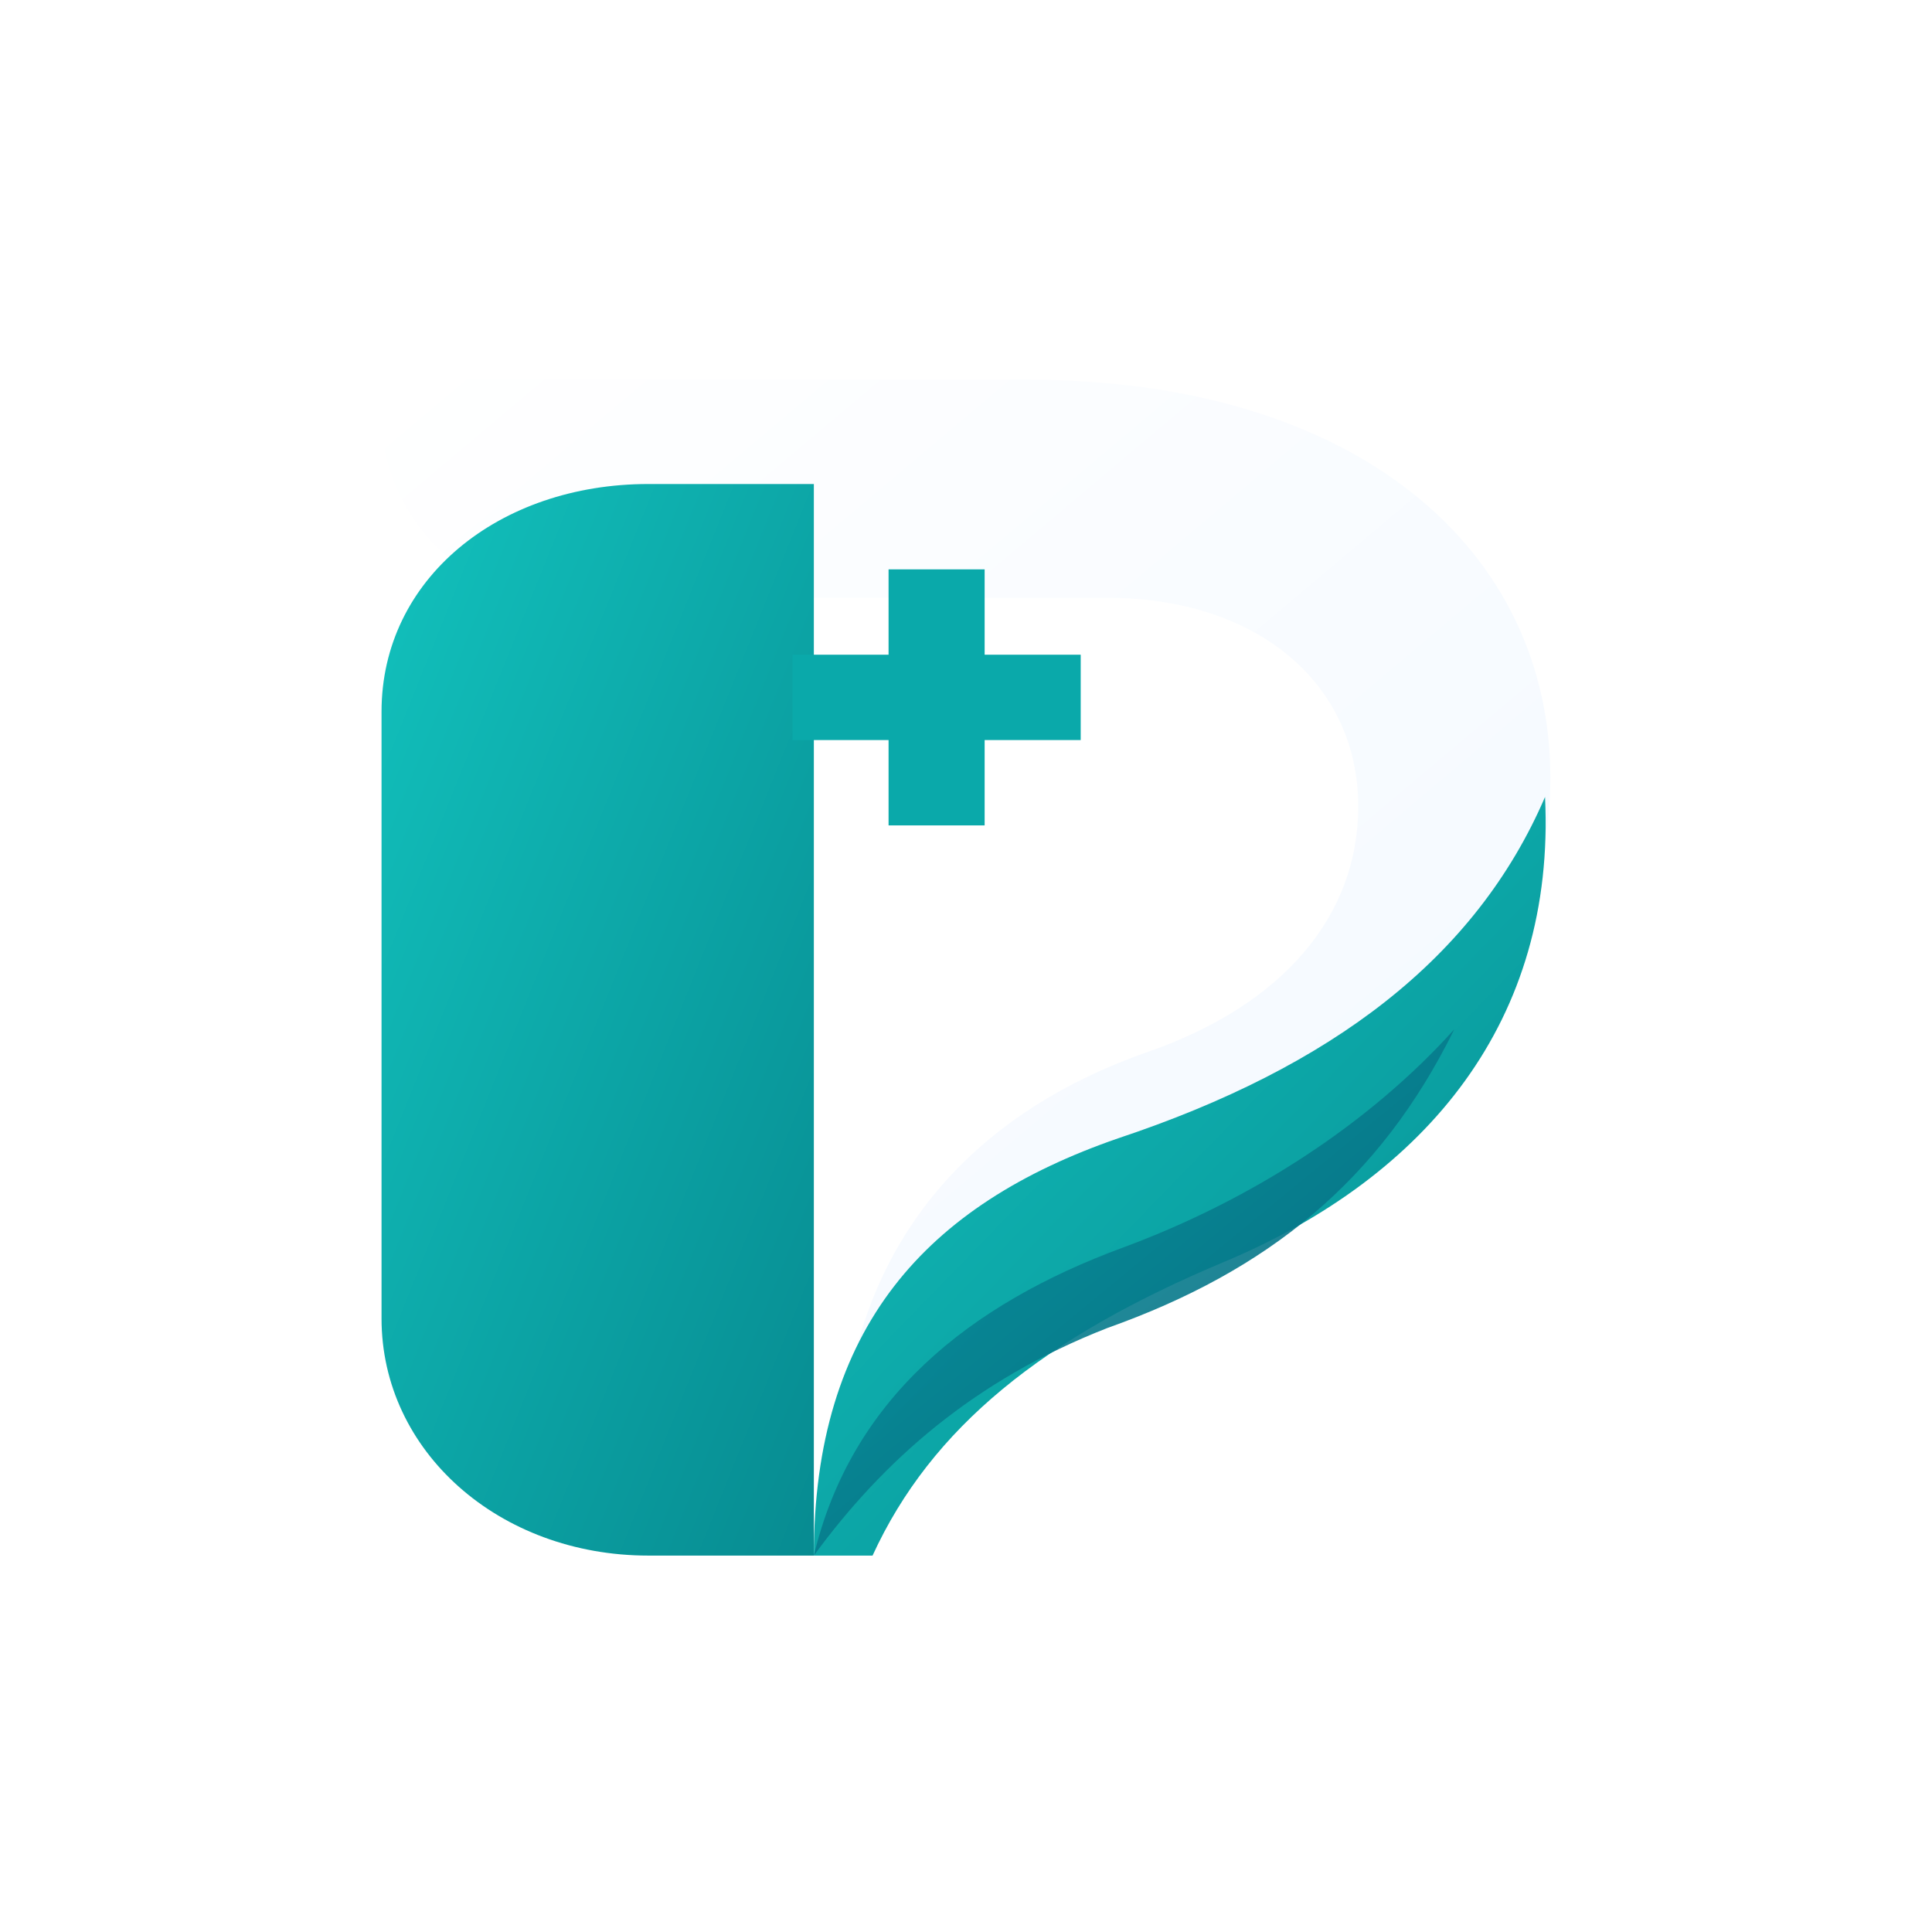
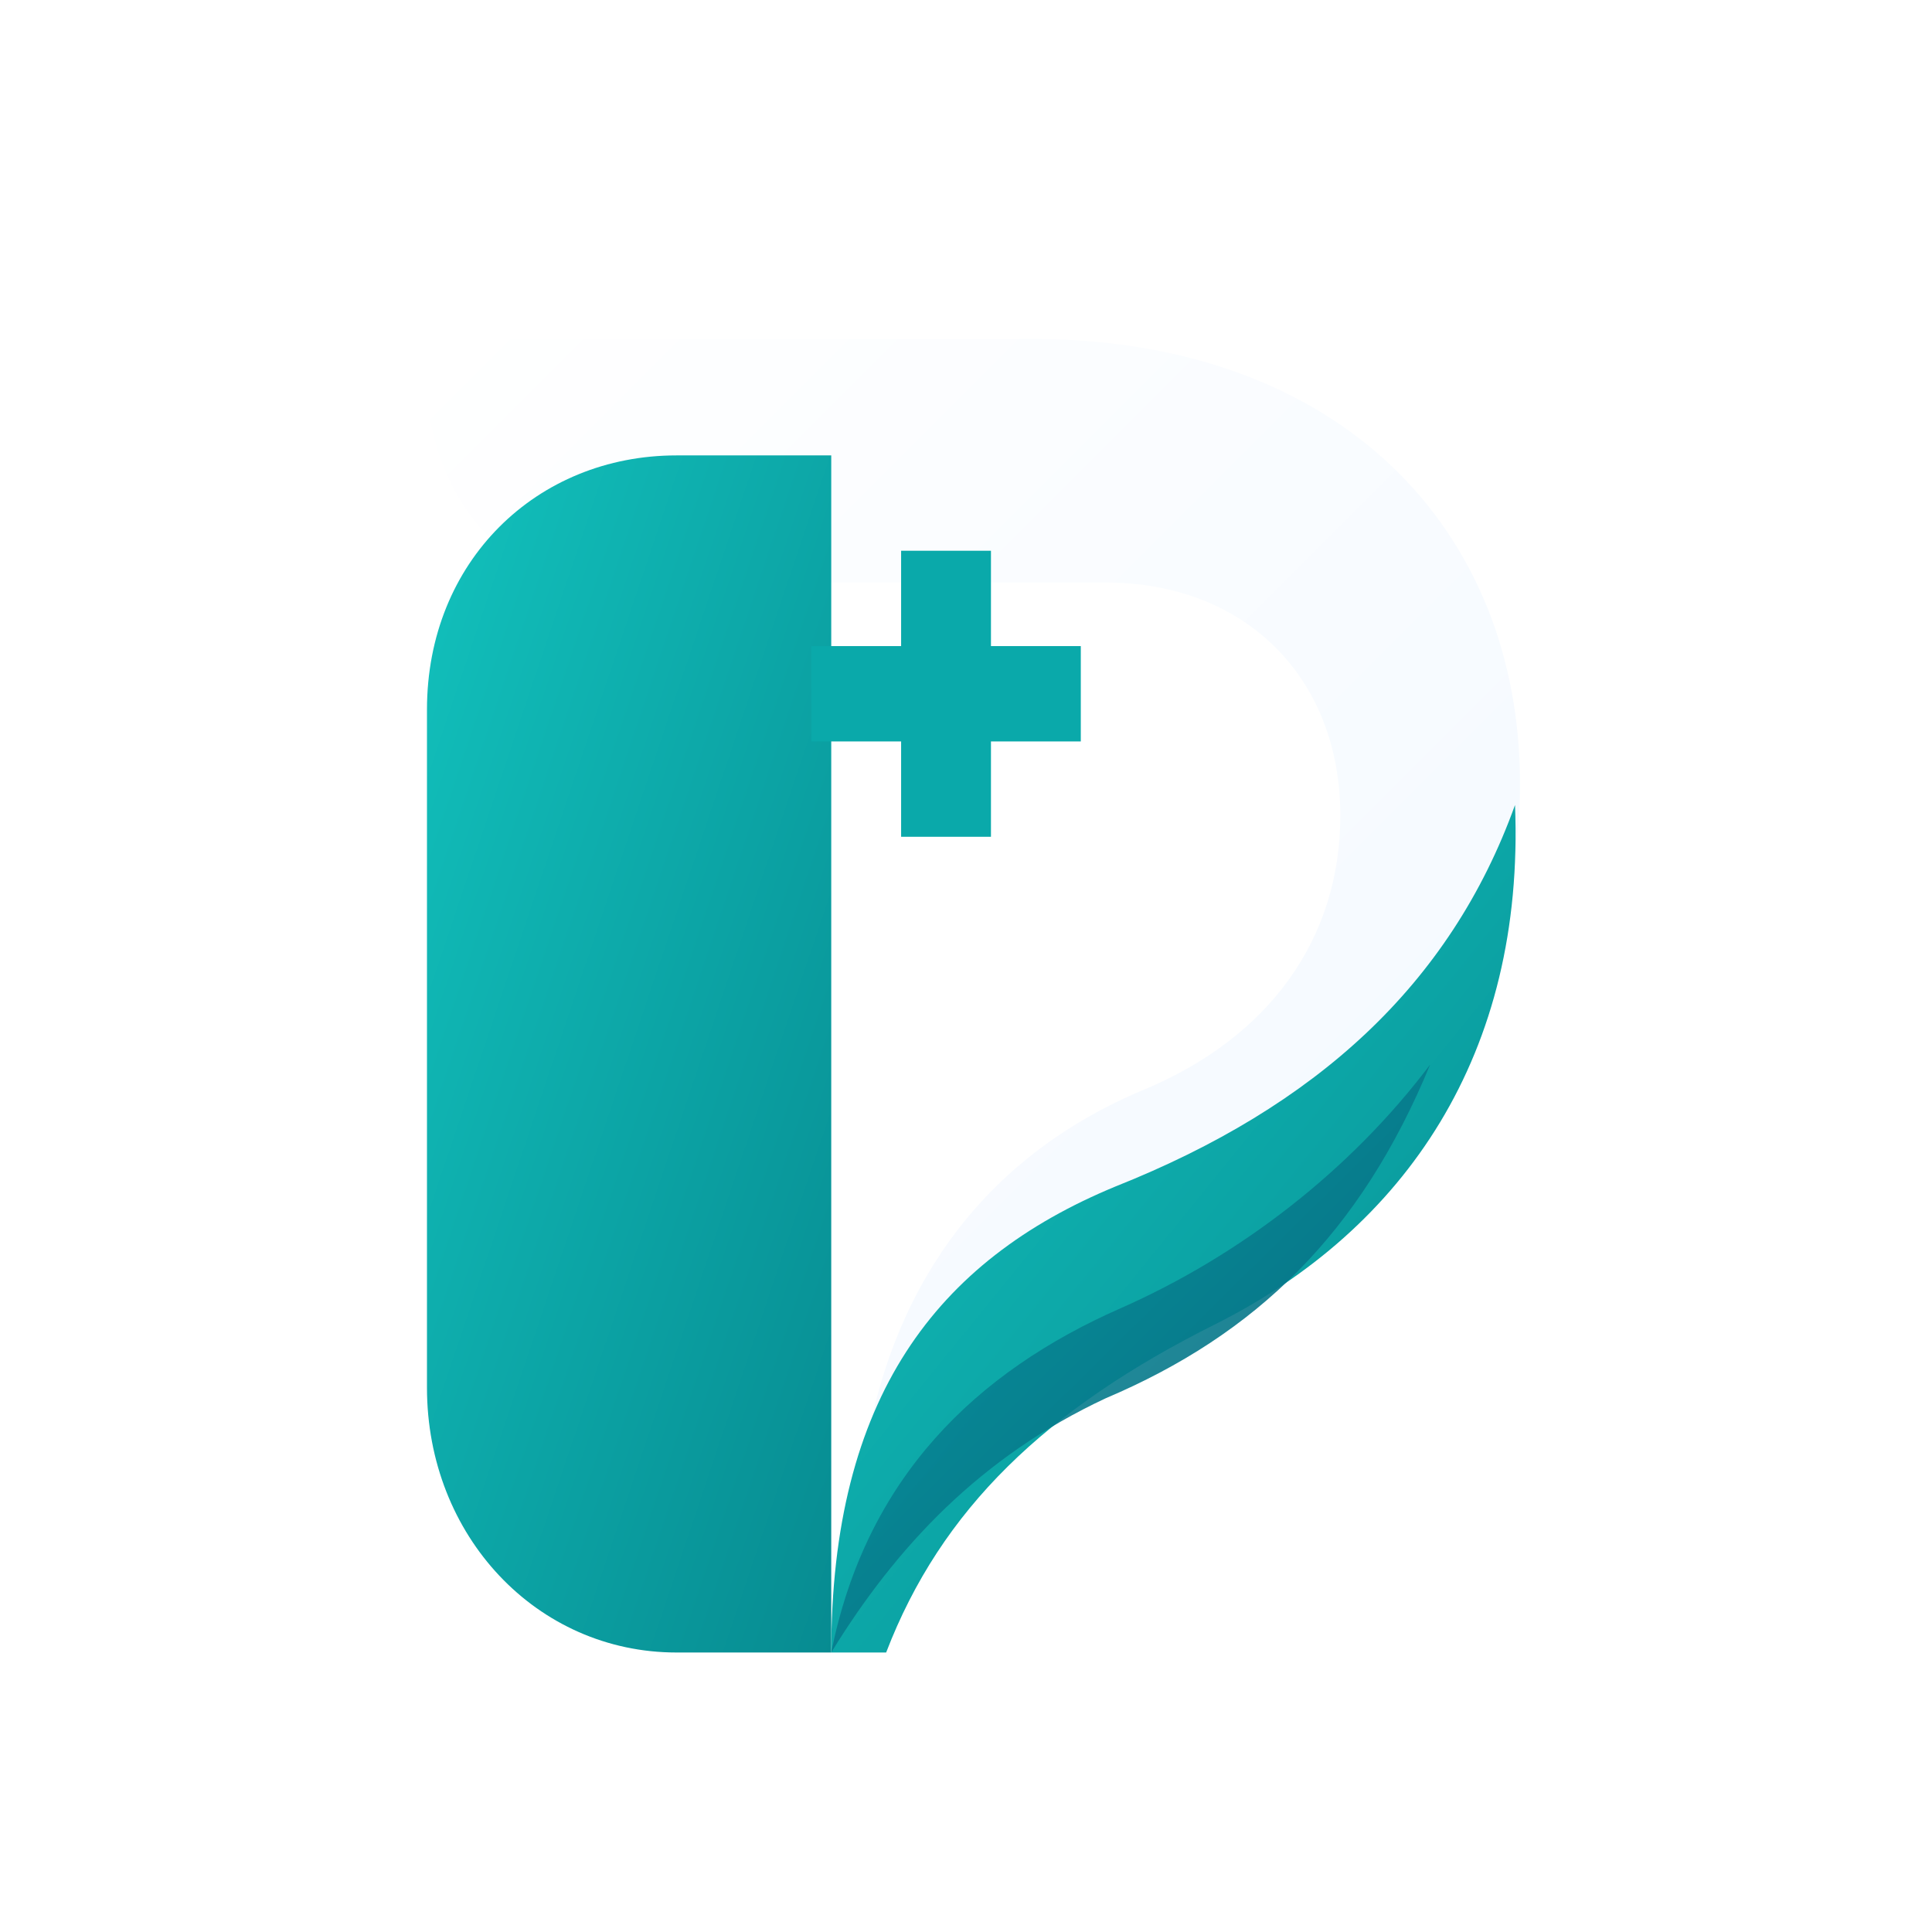
<svg xmlns="http://www.w3.org/2000/svg" viewBox="0 0 240 240" role="img" aria-label="PharmDesk P medical mark">
  <defs>
    <linearGradient id="navy" x1="0" y1="0" x2="1" y2="1">
      <stop stop-color="#ffffff" />
      <stop offset="1" stop-color="#f2f8ff" />
    </linearGradient>
    <linearGradient id="teal" x1="0" y1="0" x2="1" y2="1">
      <stop stop-color="#12c2bd" />
      <stop offset="1" stop-color="#078b91" />
    </linearGradient>
    <linearGradient id="fold" x1="0" y1="0" x2="1" y2="1">
      <stop stop-color="#0799a1" />
      <stop offset="1" stop-color="#075d78" />
    </linearGradient>
  </defs>
-   <g transform="translate(119 99) scale(.663 .589)">
+   <g transform="translate(120 100) scale(.62 .658)">
    <path d="M-108 -88H13C75 -88 111 -52 111 -4C111 39 81 64 38 76C12 83 -8 98 -20 121C-14 89 5 66 35 54C61 44 75 25 75 2C75 -24 56 -42 28 -42H-75C-94 -42 -108 -61 -108 -80Z" fill="url(#navy)" />
    <path d="M-108 -18C-108 -46 -86 -66 -58 -66H-27V160H-58C-86 160 -108 138 -108 110Z" fill="url(#teal)" />
    <path d="M-27 160C-27 112 -6 86 30 72C70 57 97 34 110 0C112 47 88 80 50 98C16 114 -5 133 -16 160Z" fill="url(#teal)" />
    <path d="M-27 160C-20 127 2 107 31 95C55 85 77 69 93 49C79 81 58 100 28 112C3 123 -14 140 -27 160Z" fill="url(#fold)" opacity=".9" />
    <path d="M-13 -48H5V-30H23V-12H5V6H-13V-12H-31V-30H-13Z" fill="#0aa9aa" />
  </g>
</svg>
